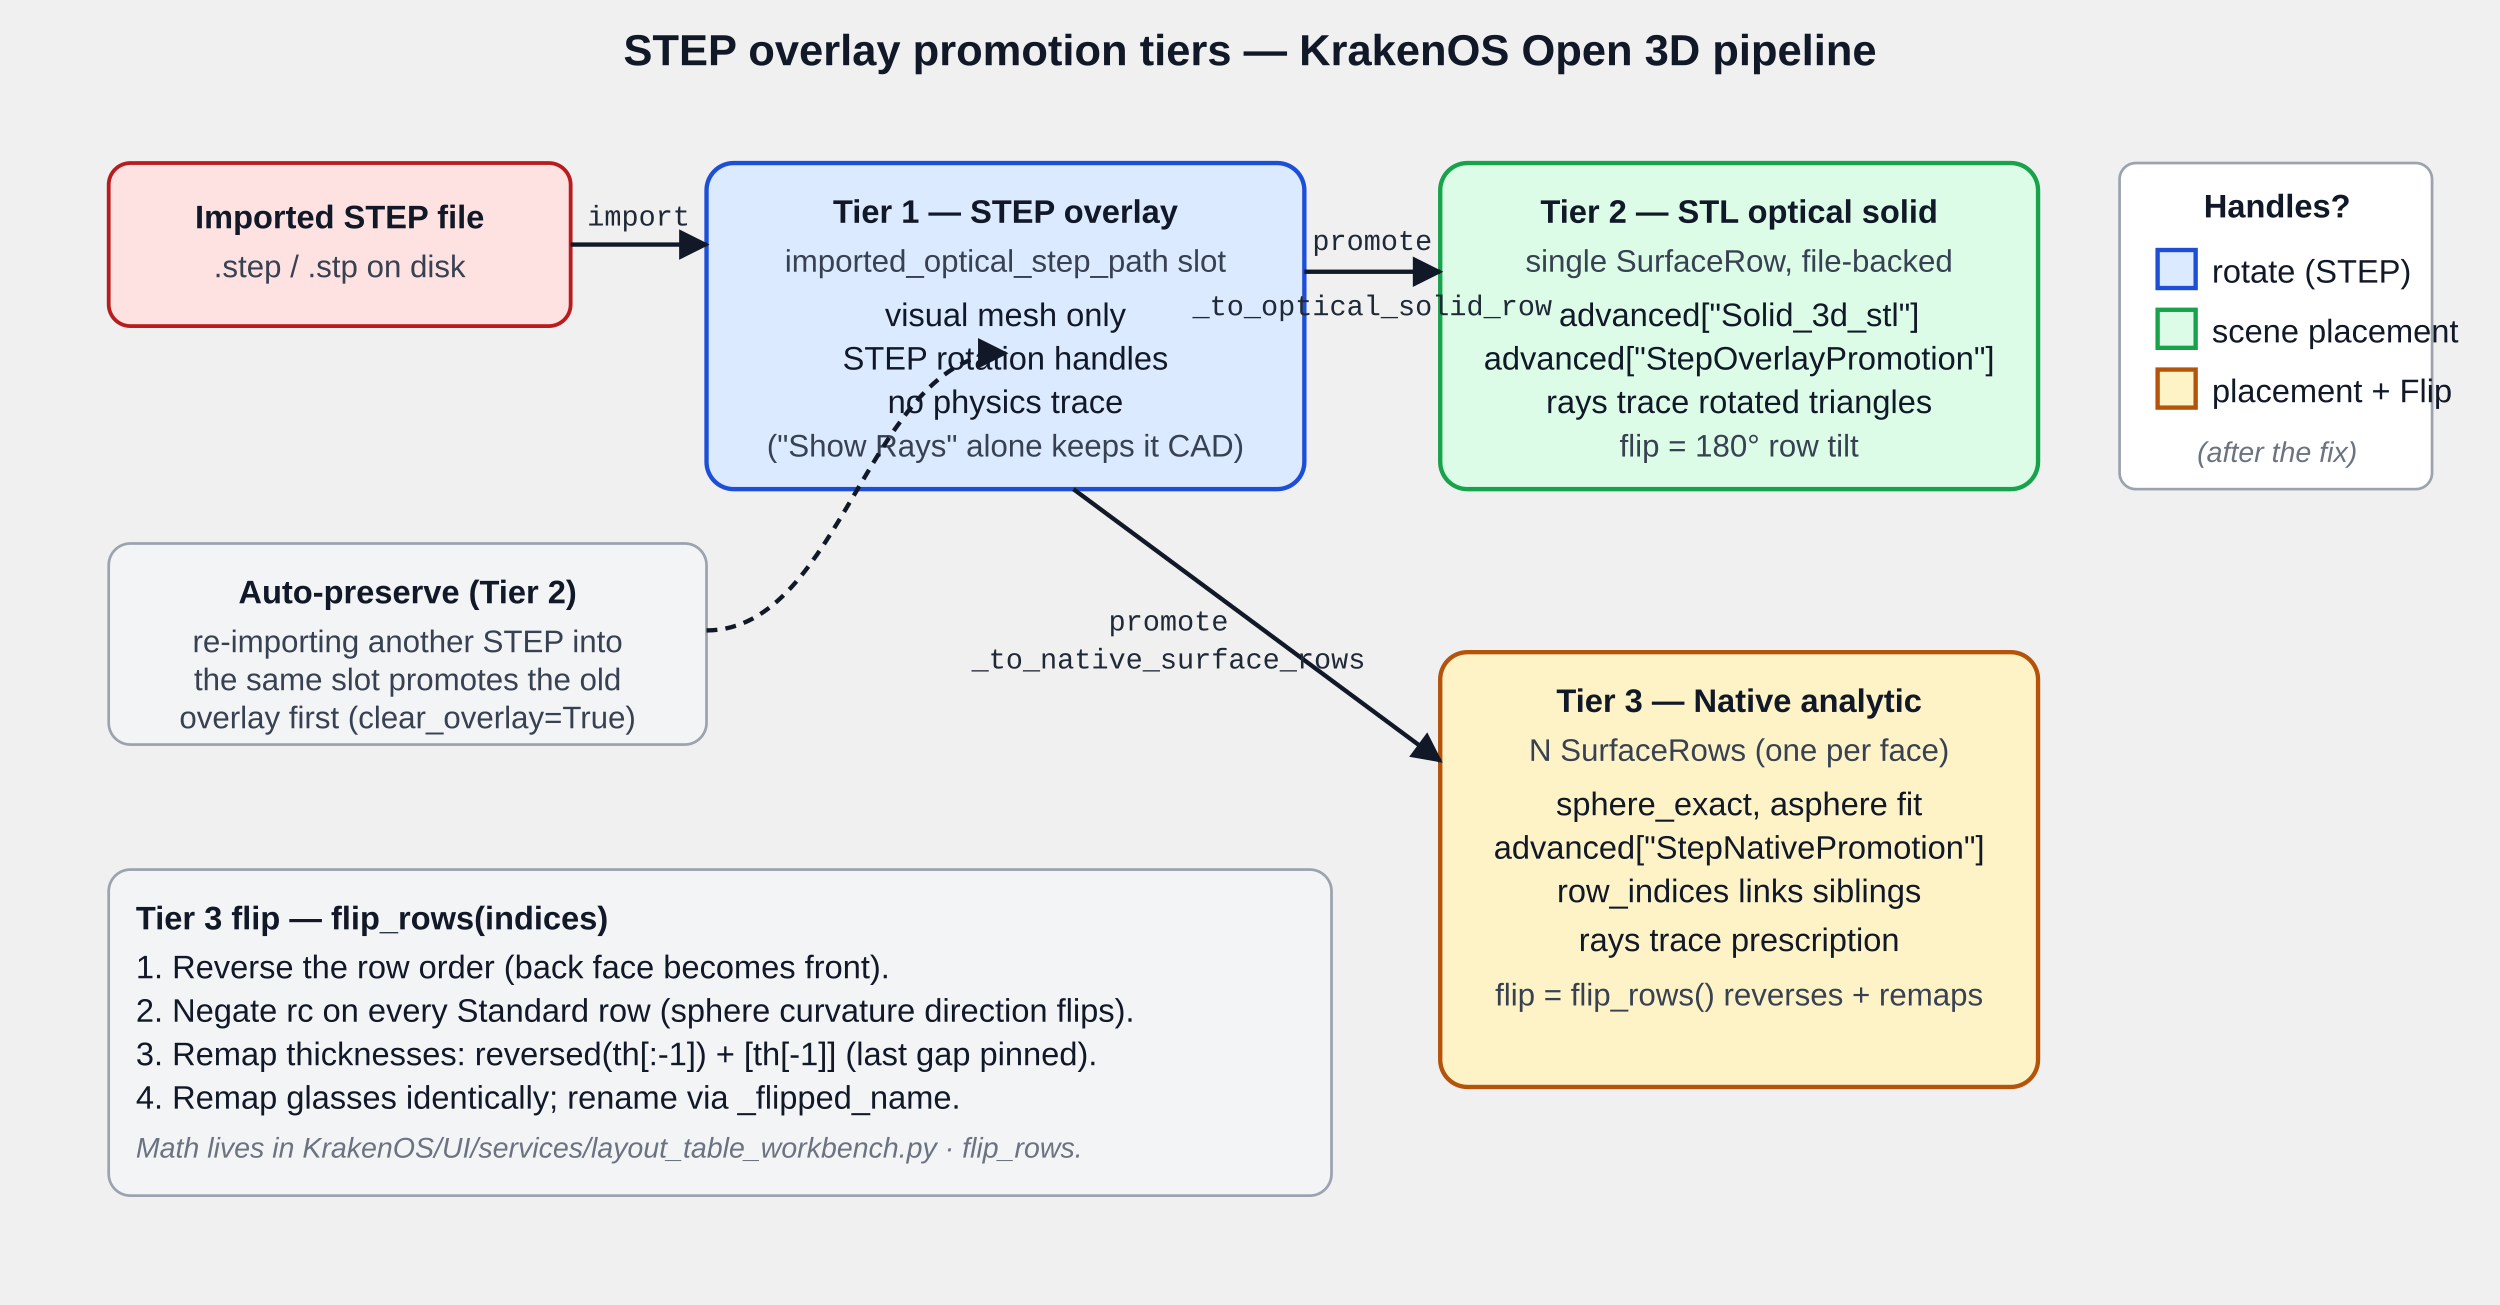
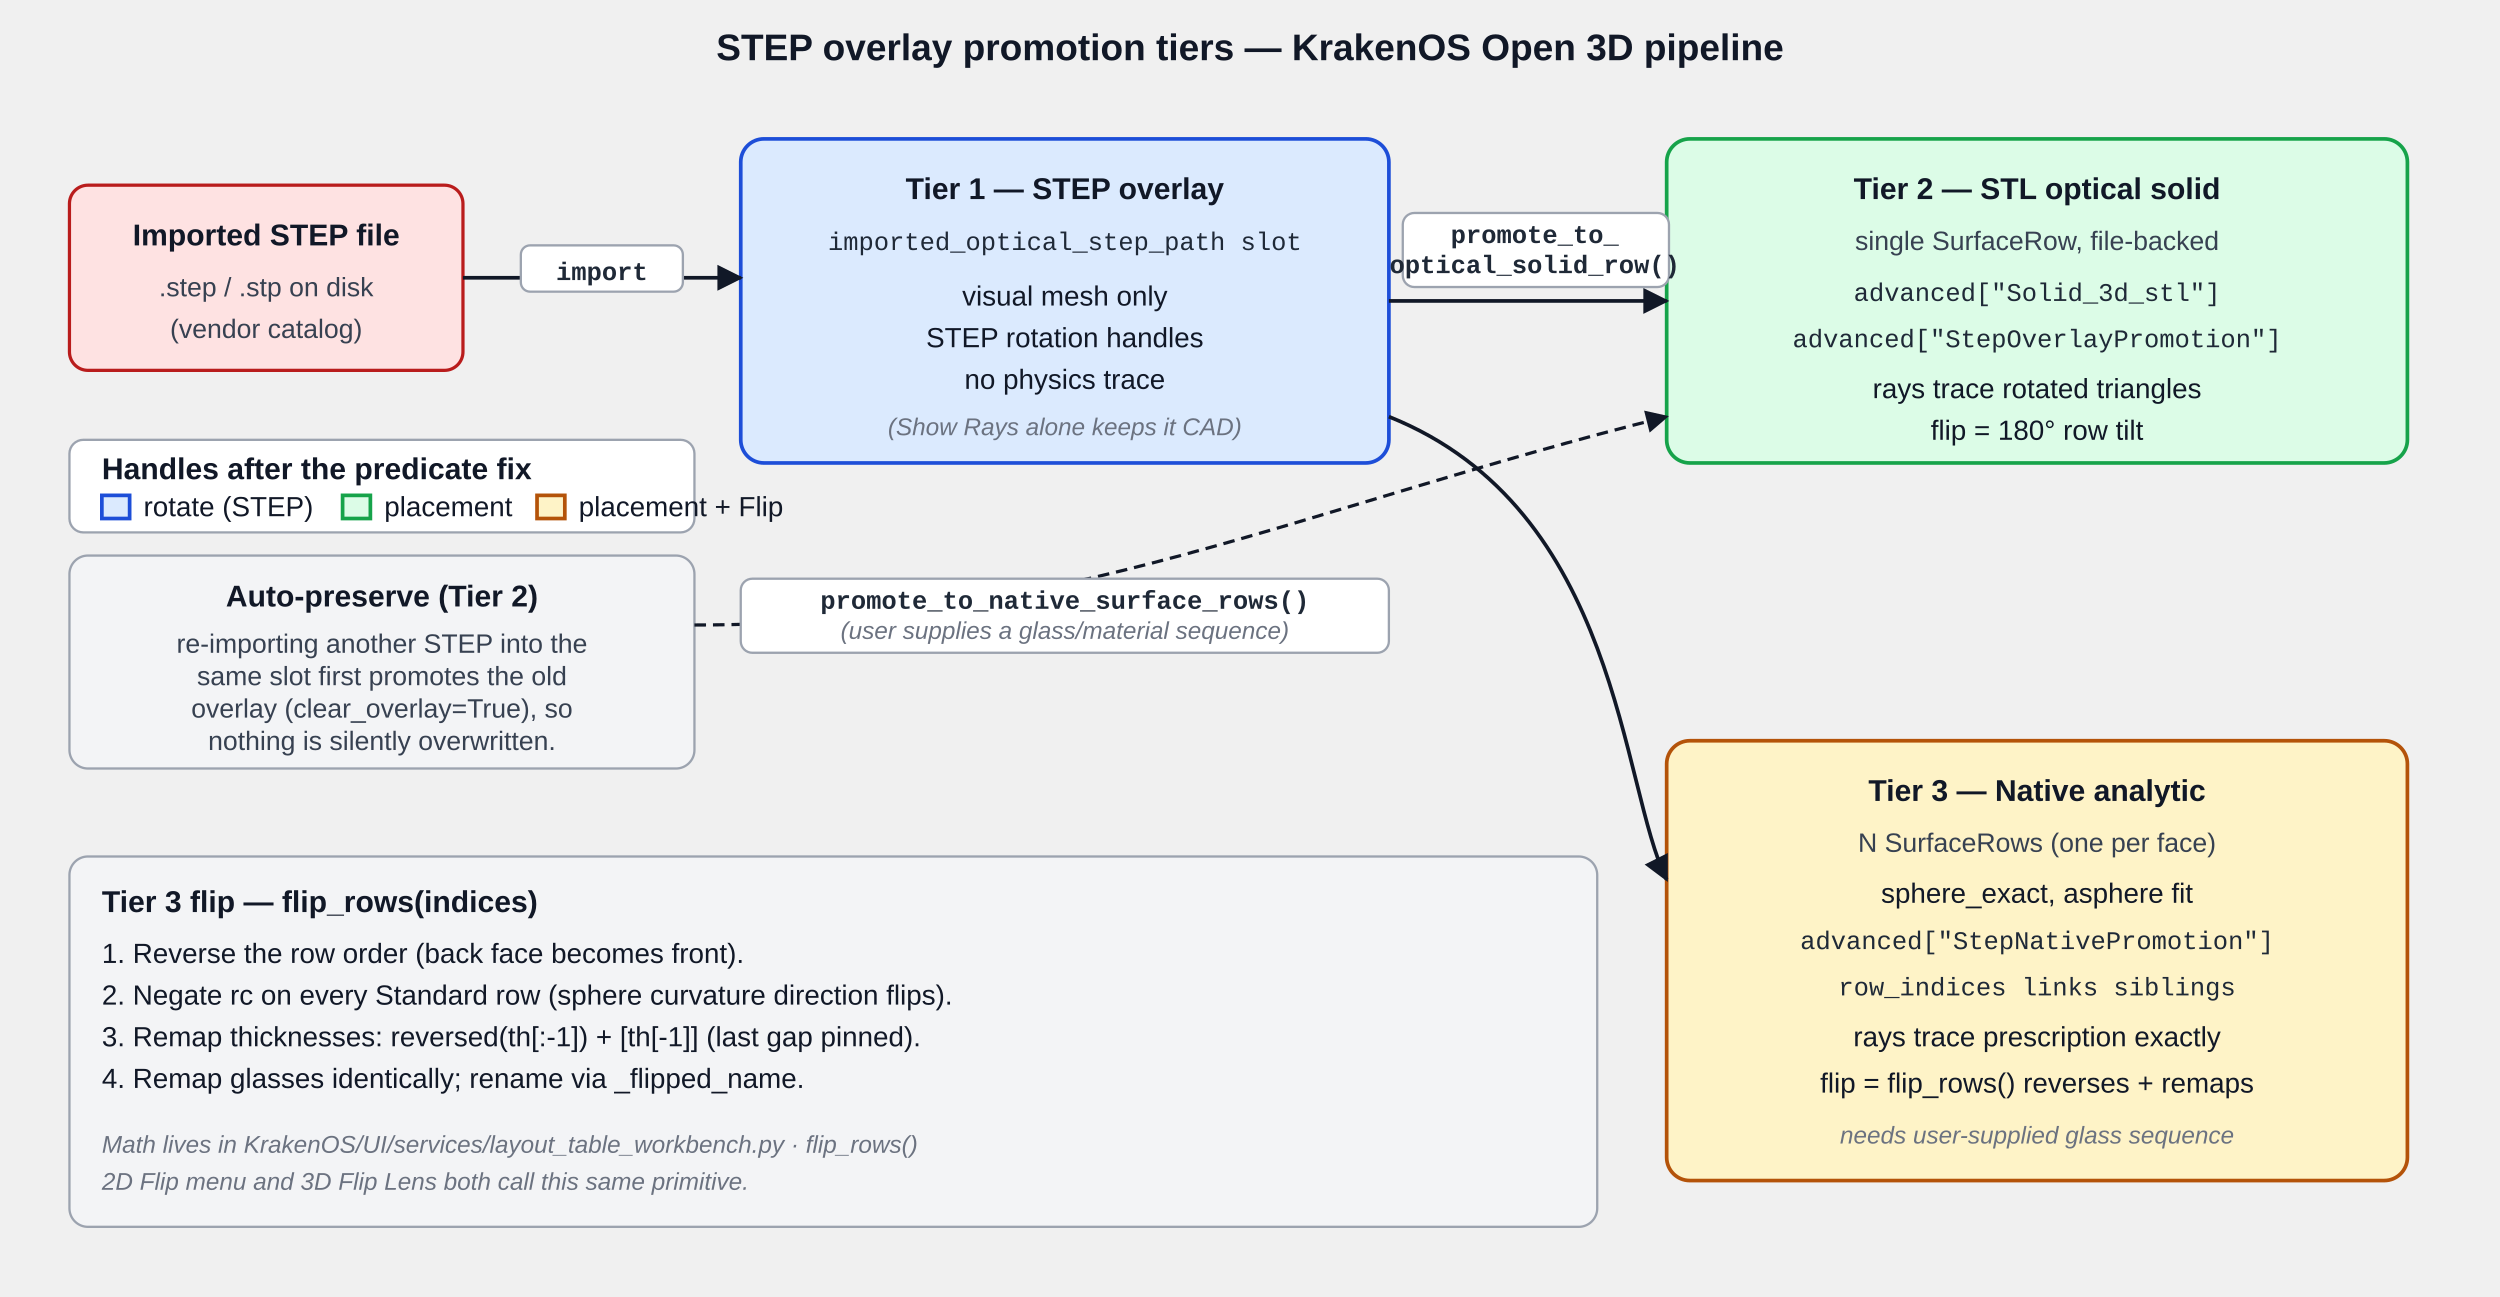
- <svg xmlns="http://www.w3.org/2000/svg" viewBox="0 0 920 480" font-family="Arial, Helvetica, sans-serif">
+ <svg xmlns="http://www.w3.org/2000/svg" viewBox="0 0 1080 560" font-family="Arial, Helvetica, sans-serif">
  <defs>
    <marker id="arr" viewBox="0 0 10 10" refX="9" refY="5" markerWidth="7" markerHeight="7" orient="auto">
      <path d="M0,0 L10,5 L0,10 Z" fill="#111827" />
    </marker>
    <style>
-       .ttl   { fill:#111827; font-size:16px; font-weight:700; }
-       .sub   { fill:#374151; font-size:11.5px; }
-       .lbl   { fill:#111827; font-size:12px; }
-       .lblb  { fill:#111827; font-size:12px; font-weight:700; }
-       .mono  { fill:#1f2937; font-size:10.5px; font-family:'Courier New', monospace; }
-       .flow  { stroke:#111827; stroke-width:1.6; fill:none; }
-       .t1    { fill:#dbeafe; stroke:#1d4ed8; stroke-width:1.6; }
-       .t2    { fill:#dcfce7; stroke:#16a34a; stroke-width:1.6; }
-       .t3    { fill:#fef3c7; stroke:#b45309; stroke-width:1.6; }
-       .step  { fill:#fee2e2; stroke:#b91c1c; stroke-width:1.4; }
-       .note  { fill:#6b7280; font-size:10.5px; font-style:italic; }
-       .badge { fill:#1f2937; font-size:10px; font-weight:700; }
+       .ttl    { fill:#111827; font-size:16px; font-weight:700; }
+       .sub    { fill:#374151; font-size:11.5px; }
+       .lbl    { fill:#111827; font-size:12px; }
+       .lblb   { fill:#111827; font-size:13px; font-weight:700; }
+       .mono   { fill:#1f2937; font-size:11px; font-family:'Courier New', monospace; }
+       .arrlbl { fill:#1f2937; font-size:11px; font-family:'Courier New', monospace; font-weight:700; }
+       .flow   { stroke:#111827; stroke-width:1.6; fill:none; }
+       .flowd  { stroke:#111827; stroke-width:1.4; fill:none; stroke-dasharray:5,3; }
+       .t1     { fill:#dbeafe; stroke:#1d4ed8; stroke-width:1.6; }
+       .t2     { fill:#dcfce7; stroke:#16a34a; stroke-width:1.6; }
+       .t3     { fill:#fef3c7; stroke:#b45309; stroke-width:1.6; }
+       .step   { fill:#fee2e2; stroke:#b91c1c; stroke-width:1.4; }
+       .note   { fill:#6b7280; font-size:10.5px; font-style:italic; }
+       .pillbg { fill:#ffffff; stroke:#9ca3af; stroke-width:1; }
    </style>
  </defs>
-   <text x="460" y="24" text-anchor="middle" class="ttl">STEP overlay promotion tiers — KrakenOS Open 3D pipeline</text>
-   <rect x="40" y="60" width="170" height="60" rx="8" class="step" />
-   <text x="125" y="84" text-anchor="middle" class="lblb">Imported STEP file</text>
-   <text x="125" y="102" text-anchor="middle" class="sub">.step / .stp on disk</text>
-   <rect x="260" y="60" width="220" height="120" rx="10" class="t1" />
-   <text x="370" y="82" text-anchor="middle" class="lblb">Tier 1 — STEP overlay</text>
-   <text x="370" y="100" text-anchor="middle" class="sub">imported_optical_step_path slot</text>
-   <text x="370" y="120" text-anchor="middle" class="lbl">visual mesh only</text>
-   <text x="370" y="136" text-anchor="middle" class="lbl">STEP rotation handles</text>
-   <text x="370" y="152" text-anchor="middle" class="lbl">no physics trace</text>
-   <text x="370" y="168" text-anchor="middle" class="sub">("Show Rays" alone keeps it CAD)</text>
-   <rect x="530" y="60" width="220" height="120" rx="10" class="t2" />
-   <text x="640" y="82" text-anchor="middle" class="lblb">Tier 2 — STL optical solid</text>
-   <text x="640" y="100" text-anchor="middle" class="sub">single SurfaceRow, file-backed</text>
-   <text x="640" y="120" text-anchor="middle" class="lbl">advanced["Solid_3d_stl"]</text>
-   <text x="640" y="136" text-anchor="middle" class="lbl">advanced["StepOverlayPromotion"]</text>
-   <text x="640" y="152" text-anchor="middle" class="lbl">rays trace rotated triangles</text>
-   <text x="640" y="168" text-anchor="middle" class="sub">flip = 180° row tilt</text>
-   <rect x="530" y="240" width="220" height="160" rx="10" class="t3" />
-   <text x="640" y="262" text-anchor="middle" class="lblb">Tier 3 — Native analytic</text>
-   <text x="640" y="280" text-anchor="middle" class="sub">N SurfaceRows (one per face)</text>
-   <text x="640" y="300" text-anchor="middle" class="lbl">sphere_exact, asphere fit</text>
-   <text x="640" y="316" text-anchor="middle" class="lbl">advanced["StepNativePromotion"]</text>
-   <text x="640" y="332" text-anchor="middle" class="lbl">row_indices links siblings</text>
-   <text x="640" y="350" text-anchor="middle" class="lbl">rays trace prescription</text>
-   <text x="640" y="370" text-anchor="middle" class="sub">flip = flip_rows() reverses + remaps</text>
-   <path d="M210 90 L260 90" class="flow" marker-end="url(#arr)" />
-   <text x="235" y="83" text-anchor="middle" class="mono">import</text>
-   <path d="M480 100 L530 100" class="flow" marker-end="url(#arr)" />
-   <text x="505" y="92" text-anchor="middle" class="mono">promote</text>
-   <text x="505" y="116" text-anchor="middle" class="mono">_to_optical_solid_row</text>
-   <path d="M395 180 L530 280" class="flow" marker-end="url(#arr)" />
-   <text x="430" y="232" text-anchor="middle" class="mono">promote</text>
-   <text x="430" y="246" text-anchor="middle" class="mono">_to_native_surface_rows</text>
-   <rect x="40" y="200" width="220" height="74" rx="8" fill="#f3f4f6" stroke="#9ca3af" />
-   <text x="150" y="222" text-anchor="middle" class="lblb">Auto-preserve (Tier 2)</text>
-   <text x="150" y="240" text-anchor="middle" class="sub">re-importing another STEP into</text>
-   <text x="150" y="254" text-anchor="middle" class="sub">the same slot promotes the old</text>
-   <text x="150" y="268" text-anchor="middle" class="sub">overlay first (clear_overlay=True)</text>
-   <path d="M260 232 C 310 232 320 130 370 130" class="flow" marker-end="url(#arr)" stroke-dasharray="4,3" />
-   <rect x="40" y="320" width="450" height="120" rx="8" fill="#f3f4f6" stroke="#9ca3af" />
-   <text x="50" y="342" class="lblb">Tier 3 flip — flip_rows(indices)</text>
-   <text x="50" y="360" class="lbl">1. Reverse the row order (back face becomes front).</text>
-   <text x="50" y="376" class="lbl">2. Negate rc on every Standard row (sphere curvature direction flips).</text>
-   <text x="50" y="392" class="lbl">3. Remap thicknesses: reversed(th[:-1]) + [th[-1]]   (last gap pinned).</text>
-   <text x="50" y="408" class="lbl">4. Remap glasses identically; rename via _flipped_name.</text>
-   <text x="50" y="426" class="note">Math lives in KrakenOS/UI/services/layout_table_workbench.py · flip_rows.</text>
-   <rect x="780" y="60" width="115" height="120" rx="6" fill="#ffffff" stroke="#9ca3af" />
-   <text x="838" y="80" text-anchor="middle" class="lblb">Handles?</text>
-   <rect x="794" y="92" width="14" height="14" class="t1" />
-   <text x="814" y="104" class="lbl">rotate (STEP)</text>
-   <rect x="794" y="114" width="14" height="14" class="t2" />
-   <text x="814" y="126" class="lbl">scene placement</text>
-   <rect x="794" y="136" width="14" height="14" class="t3" />
-   <text x="814" y="148" class="lbl">placement + Flip</text>
-   <text x="838" y="170" text-anchor="middle" class="note">(after the fix)</text>
+   <text x="540" y="26" text-anchor="middle" class="ttl">STEP overlay promotion tiers — KrakenOS Open 3D pipeline</text>
+   <rect x="30" y="80" width="170" height="80" rx="8" class="step" />
+   <text x="115" y="106" text-anchor="middle" class="lblb">Imported STEP file</text>
+   <text x="115" y="128" text-anchor="middle" class="sub">.step / .stp on disk</text>
+   <text x="115" y="146" text-anchor="middle" class="sub">(vendor catalog)</text>
+   <rect x="320" y="60" width="280" height="140" rx="10" class="t1" />
+   <text x="460" y="86" text-anchor="middle" class="lblb">Tier 1 — STEP overlay</text>
+   <text x="460" y="108" text-anchor="middle" class="mono">imported_optical_step_path slot</text>
+   <text x="460" y="132" text-anchor="middle" class="lbl">visual mesh only</text>
+   <text x="460" y="150" text-anchor="middle" class="lbl">STEP rotation handles</text>
+   <text x="460" y="168" text-anchor="middle" class="lbl">no physics trace</text>
+   <text x="460" y="188" text-anchor="middle" class="note">(Show Rays alone keeps it CAD)</text>
+   <path d="M200 120 L320 120" class="flow" marker-end="url(#arr)" />
+   <rect x="225" y="106" width="70" height="20" rx="4" class="pillbg" />
+   <text x="260" y="121" text-anchor="middle" class="arrlbl">import</text>
+   <rect x="720" y="60" width="320" height="140" rx="10" class="t2" />
+   <text x="880" y="86" text-anchor="middle" class="lblb">Tier 2 — STL optical solid</text>
+   <text x="880" y="108" text-anchor="middle" class="sub">single SurfaceRow, file-backed</text>
+   <text x="880" y="130" text-anchor="middle" class="mono">advanced["Solid_3d_stl"]</text>
+   <text x="880" y="150" text-anchor="middle" class="mono">advanced["StepOverlayPromotion"]</text>
+   <text x="880" y="172" text-anchor="middle" class="lbl">rays trace rotated triangles</text>
+   <text x="880" y="190" text-anchor="middle" class="lbl">flip = 180° row tilt</text>
+   <path d="M600 130 L720 130" class="flow" marker-end="url(#arr)" />
+   <rect x="606" y="92" width="115" height="32" rx="5" class="pillbg" />
+   <text x="663" y="105" text-anchor="middle" class="arrlbl">promote_to_</text>
+   <text x="663" y="118" text-anchor="middle" class="arrlbl">optical_solid_row()</text>
+   <rect x="30" y="190" width="270" height="40" rx="6" fill="#ffffff" stroke="#9ca3af" />
+   <text x="44" y="207" class="lblb">Handles after the predicate fix</text>
+   <rect x="44" y="214" width="12" height="10" class="t1" />
+   <text x="62" y="223" class="lbl">rotate (STEP)</text>
+   <rect x="148" y="214" width="12" height="10" class="t2" />
+   <text x="166" y="223" class="lbl">placement</text>
+   <rect x="232" y="214" width="12" height="10" class="t3" />
+   <text x="250" y="223" class="lbl">placement + Flip</text>
+   <rect x="30" y="240" width="270" height="92" rx="8" fill="#f3f4f6" stroke="#9ca3af" />
+   <text x="165" y="262" text-anchor="middle" class="lblb">Auto-preserve (Tier 2)</text>
+   <text x="165" y="282" text-anchor="middle" class="sub">re-importing another STEP into the</text>
+   <text x="165" y="296" text-anchor="middle" class="sub">same slot first promotes the old</text>
+   <text x="165" y="310" text-anchor="middle" class="sub">overlay (clear_overlay=True), so</text>
+   <text x="165" y="324" text-anchor="middle" class="sub">nothing is silently overwritten.</text>
+   <path d="M300 270 C 460 270 560 220 720 180" class="flowd" marker-end="url(#arr)" />
+   <rect x="720" y="320" width="320" height="190" rx="10" class="t3" />
+   <text x="880" y="346" text-anchor="middle" class="lblb">Tier 3 — Native analytic</text>
+   <text x="880" y="368" text-anchor="middle" class="sub">N SurfaceRows (one per face)</text>
+   <text x="880" y="390" text-anchor="middle" class="lbl">sphere_exact, asphere fit</text>
+   <text x="880" y="410" text-anchor="middle" class="mono">advanced["StepNativePromotion"]</text>
+   <text x="880" y="430" text-anchor="middle" class="mono">row_indices links siblings</text>
+   <text x="880" y="452" text-anchor="middle" class="lbl">rays trace prescription exactly</text>
+   <text x="880" y="472" text-anchor="middle" class="lbl">flip = flip_rows() reverses + remaps</text>
+   <text x="880" y="494" text-anchor="middle" class="note">needs user-supplied glass sequence</text>
+   <path d="M600 180 C 700 220 700 340 720 380" class="flow" marker-end="url(#arr)" />
+   <rect x="320" y="250" width="280" height="32" rx="5" class="pillbg" />
+   <text x="460" y="263" text-anchor="middle" class="arrlbl">promote_to_native_surface_rows()</text>
+   <text x="460" y="276" text-anchor="middle" class="note">(user supplies a glass/material sequence)</text>
+   <rect x="30" y="370" width="660" height="160" rx="8" fill="#f3f4f6" stroke="#9ca3af" />
+   <text x="44" y="394" class="lblb">Tier 3 flip — flip_rows(indices)</text>
+   <text x="44" y="416" class="lbl">1. Reverse the row order (back face becomes front).</text>
+   <text x="44" y="434" class="lbl">2. Negate rc on every Standard row (sphere curvature direction flips).</text>
+   <text x="44" y="452" class="lbl">3. Remap thicknesses: reversed(th[:-1]) + [th[-1]]   (last gap pinned).</text>
+   <text x="44" y="470" class="lbl">4. Remap glasses identically; rename via _flipped_name.</text>
+   <text x="44" y="498" class="note">Math lives in KrakenOS/UI/services/layout_table_workbench.py · flip_rows()</text>
+   <text x="44" y="514" class="note">2D Flip menu and 3D Flip Lens both call this same primitive.</text>
</svg>
